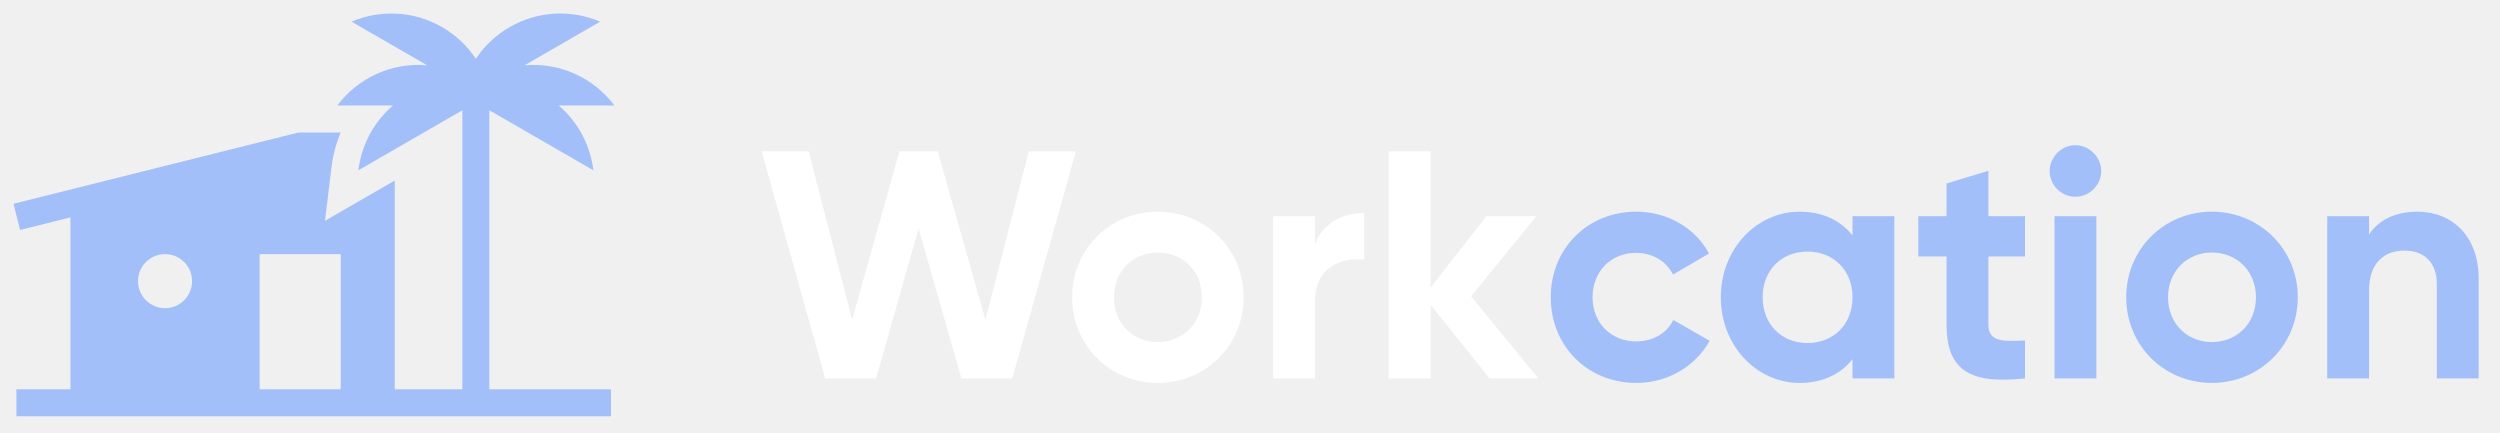
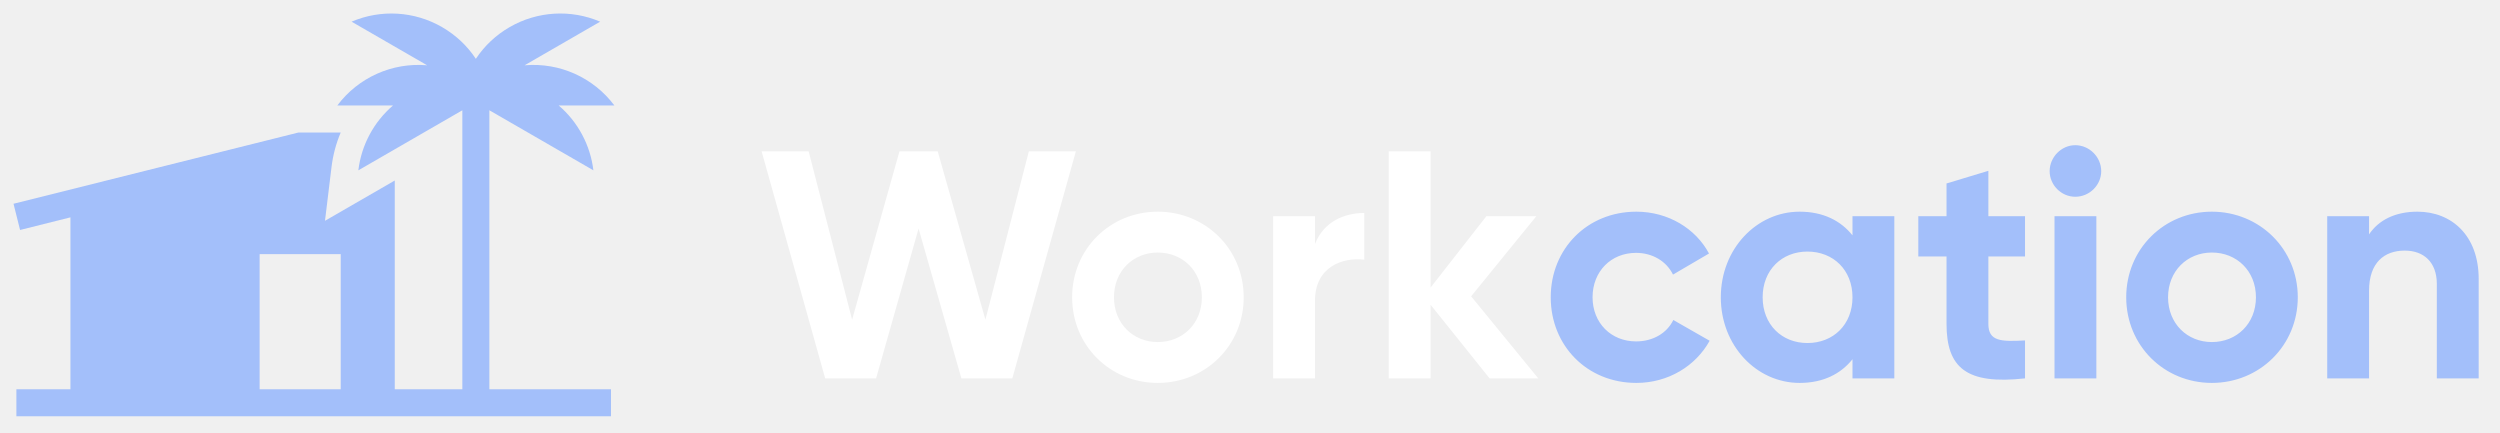
<svg xmlns="http://www.w3.org/2000/svg" viewBox="0 0 185 32" fill="none">
-   <path fill-rule="evenodd" clip-rule="evenodd" d="M43.911 12.604L36.213 8.16v20.645h9v2h-44v-2h4v-12.72l-3.728.933L1 15.078l21.09-5.273h3.122a9.552 9.552 0 0 0-.68 2.559l-.483 3.975 5.164-2.982v15.448h5V8.161l-7.696 4.444a7.502 7.502 0 0 1 2.565-4.8h-4.12a7.489 7.489 0 0 1 6.646-2.973l-5.591-3.228a7.488 7.488 0 0 1 6.696.402c1.039.6 1.88 1.41 2.5 2.347a7.461 7.461 0 0 1 2.5-2.347 7.49 7.49 0 0 1 6.698-.402l-5.593 3.228a7.488 7.488 0 0 1 6.646 2.973h-4.12a7.498 7.498 0 0 1 2.567 4.8zM25.213 28.805v-10h-6v10h6zm-11-8a2 2 0 1 1-4 0 2 2 0 0 1 4 0z" fill="#A3BFFA" />
+   <path fillRule="evenodd" clip-rule="evenodd" d="M43.911 12.604L36.213 8.16v20.645h9v2h-44v-2h4v-12.72l-3.728.933L1 15.078l21.09-5.273h3.122a9.552 9.552 0 0 0-.68 2.559l-.483 3.975 5.164-2.982v15.448h5V8.161l-7.696 4.444a7.502 7.502 0 0 1 2.565-4.8h-4.12a7.489 7.489 0 0 1 6.646-2.973l-5.591-3.228a7.488 7.488 0 0 1 6.696.402c1.039.6 1.88 1.41 2.5 2.347a7.461 7.461 0 0 1 2.5-2.347 7.49 7.49 0 0 1 6.698-.402l-5.593 3.228a7.488 7.488 0 0 1 6.646 2.973h-4.12a7.498 7.498 0 0 1 2.567 4.8zM25.213 28.805v-10h-6v10h6zm-11-8a2 2 0 1 1-4 0 2 2 0 0 1 4 0z" fill="#A3BFFA" />
  <path d="M61.063 28h3.768l3.144-11.088L71.143 28h3.768l4.704-16.8h-3.48L72.92 23.656 69.391 11.2H66.56l-3.504 12.456L59.84 11.2h-3.48L61.063 28zM85.674 28.336c3.528 0 6.36-2.76 6.36-6.336 0-3.576-2.832-6.336-6.36-6.336-3.528 0-6.336 2.76-6.336 6.336 0 3.576 2.808 6.336 6.336 6.336zm0-3.024c-1.824 0-3.24-1.368-3.24-3.312 0-1.944 1.416-3.312 3.24-3.312 1.848 0 3.264 1.368 3.264 3.312 0 1.944-1.416 3.312-3.264 3.312zM97.308 18.064V16h-3.096v12h3.096v-5.736c0-2.52 2.04-3.24 3.648-3.048V15.76c-1.512 0-3.024.672-3.648 2.304zM113.831 28l-4.968-6.072L113.687 16h-3.696l-4.128 5.28V11.2h-3.096V28h3.096v-5.448L110.231 28h3.6z" fill="#fff" />
  <path d="M121.09 28.336c2.352 0 4.392-1.248 5.424-3.12l-2.688-1.536c-.48.984-1.512 1.584-2.76 1.584-1.848 0-3.216-1.368-3.216-3.264 0-1.92 1.368-3.288 3.216-3.288 1.224 0 2.256.624 2.736 1.608l2.664-1.56c-.984-1.848-3.024-3.096-5.376-3.096-3.648 0-6.336 2.76-6.336 6.336 0 3.576 2.688 6.336 6.336 6.336zM137.084 16v1.416c-.864-1.08-2.16-1.752-3.912-1.752-3.192 0-5.832 2.76-5.832 6.336 0 3.576 2.64 6.336 5.832 6.336 1.752 0 3.048-.672 3.912-1.752V28h3.096V16h-3.096zm-3.336 9.384c-1.896 0-3.312-1.368-3.312-3.384s1.416-3.384 3.312-3.384c1.92 0 3.336 1.368 3.336 3.384s-1.416 3.384-3.336 3.384zM149.851 18.976V16h-2.712v-3.36l-3.096.936V16h-2.088v2.976h2.088v4.992c0 3.24 1.464 4.512 5.808 4.032v-2.808c-1.776.096-2.712.072-2.712-1.224v-4.992h2.712zM153.57 14.56c1.056 0 1.92-.864 1.92-1.896s-.864-1.92-1.92-1.92c-1.032 0-1.896.888-1.896 1.92s.864 1.896 1.896 1.896zM152.034 28h3.096V16h-3.096v12zM163.676 28.336c3.528 0 6.36-2.76 6.36-6.336 0-3.576-2.832-6.336-6.36-6.336-3.528 0-6.336 2.76-6.336 6.336 0 3.576 2.808 6.336 6.336 6.336zm0-3.024c-1.824 0-3.24-1.368-3.24-3.312 0-1.944 1.416-3.312 3.24-3.312 1.848 0 3.264 1.368 3.264 3.312 0 1.944-1.416 3.312-3.264 3.312zM178.886 15.664c-1.608 0-2.856.6-3.576 1.68V16h-3.096v12h3.096v-6.48c0-2.088 1.128-2.976 2.64-2.976 1.392 0 2.376.84 2.376 2.472V28h3.096v-7.368c0-3.192-1.992-4.968-4.536-4.968z" fill="#A3BFFA" />
</svg>
